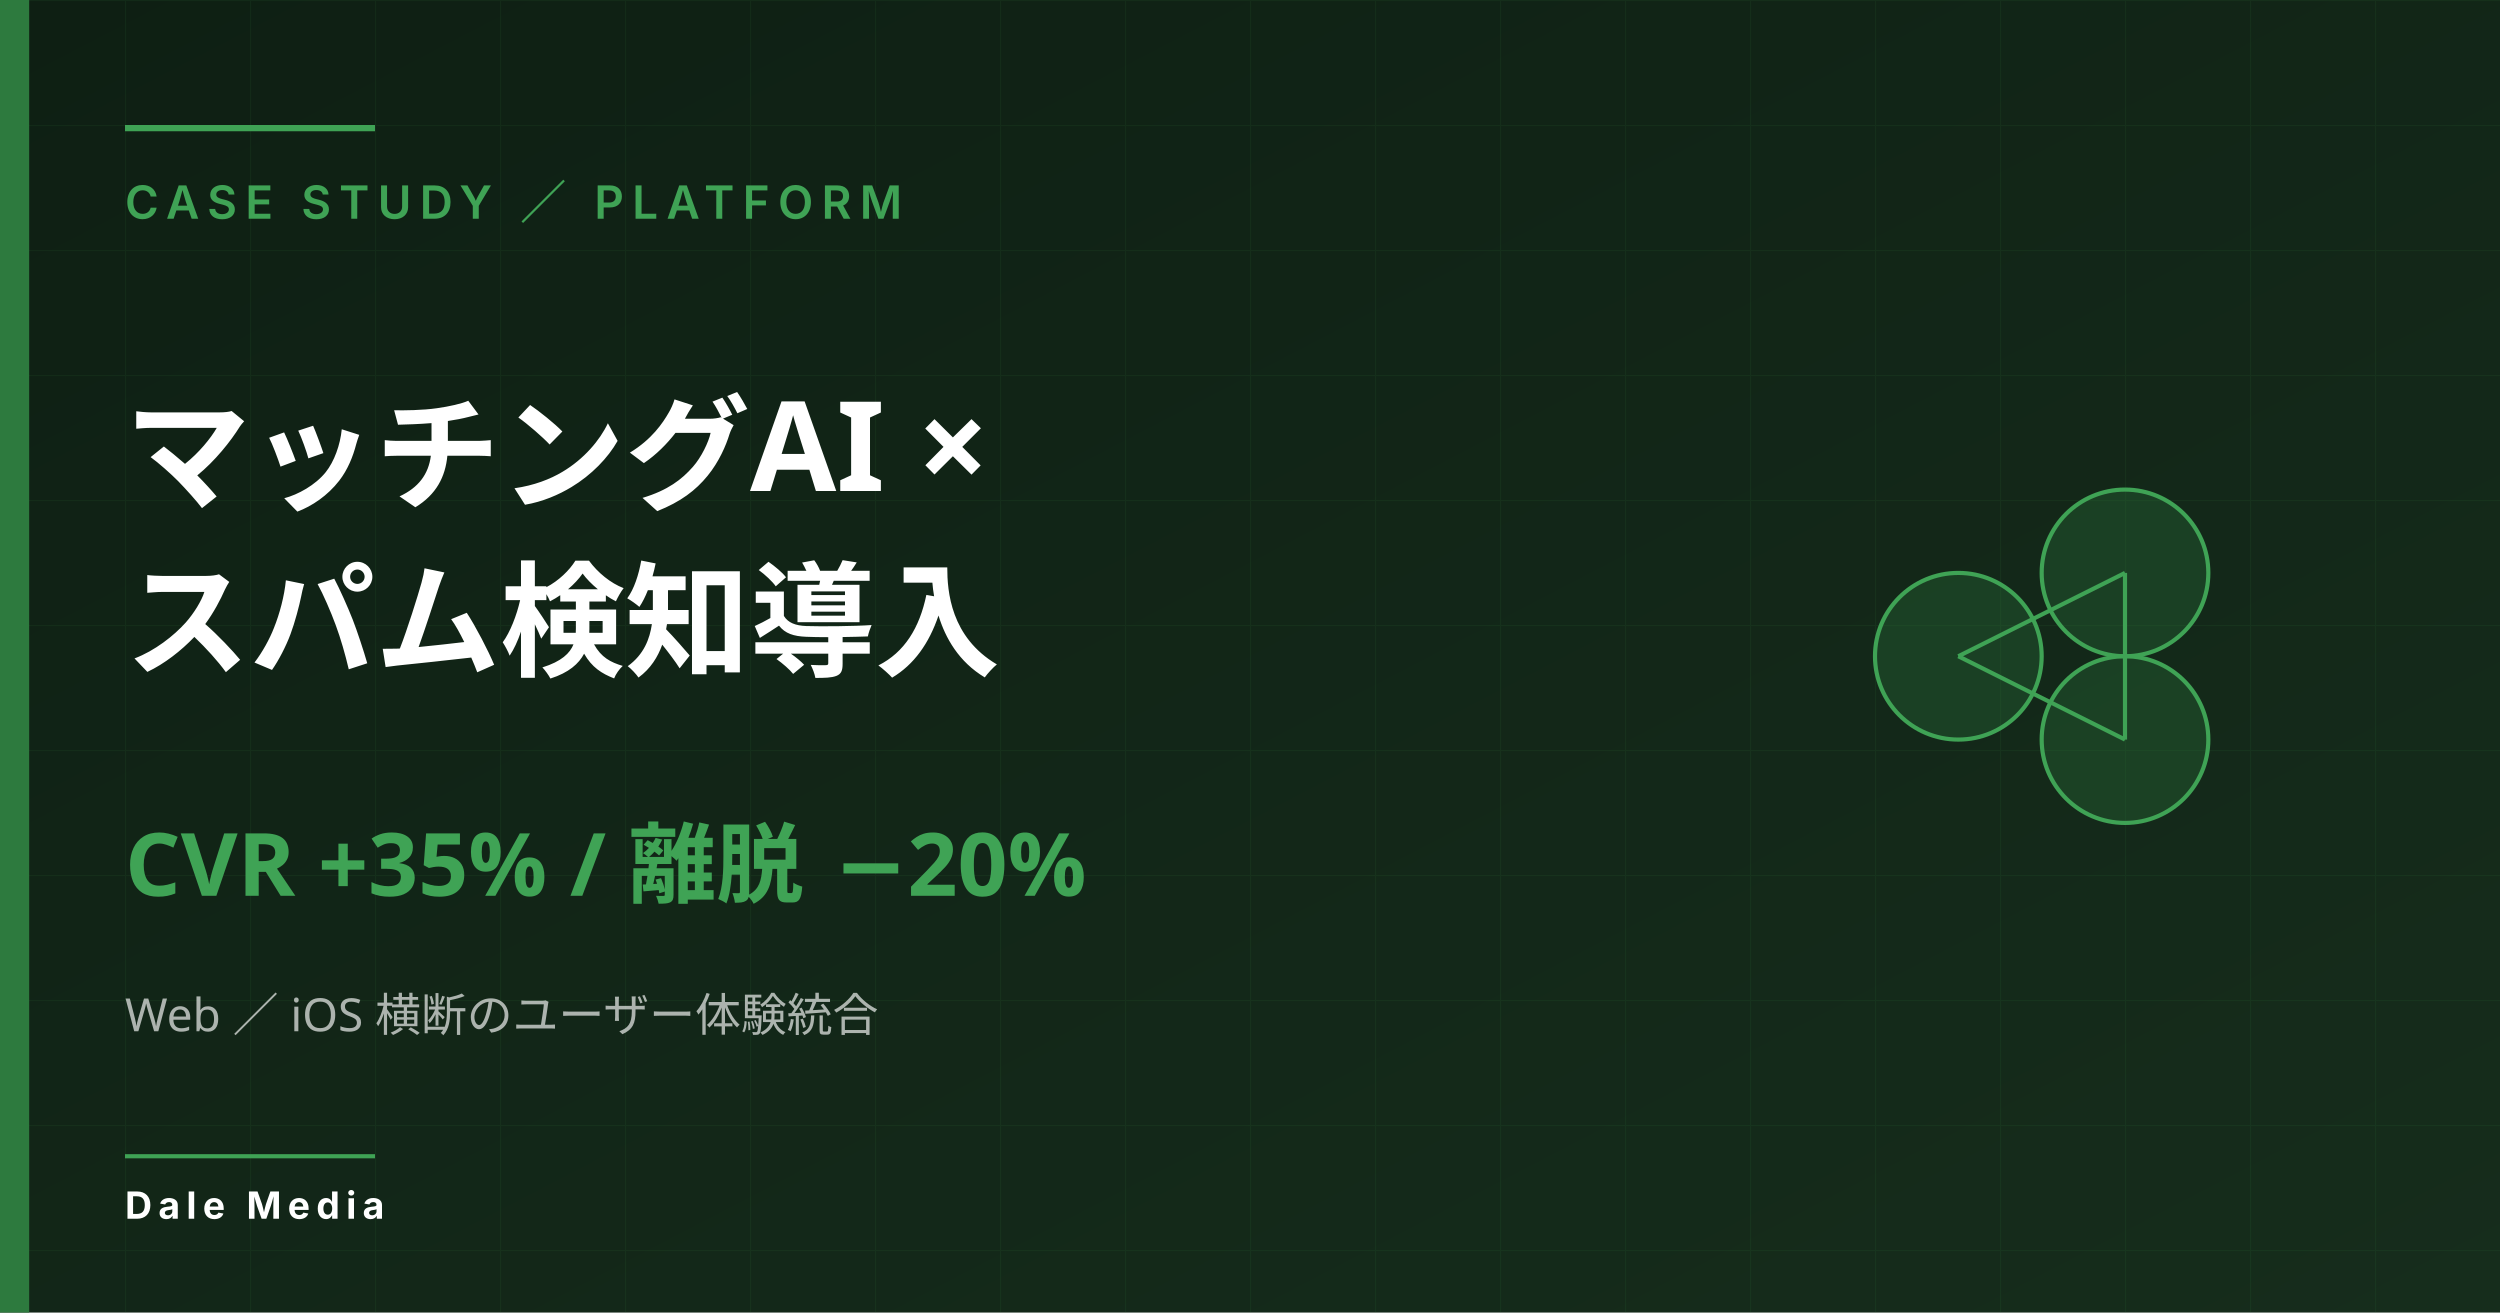
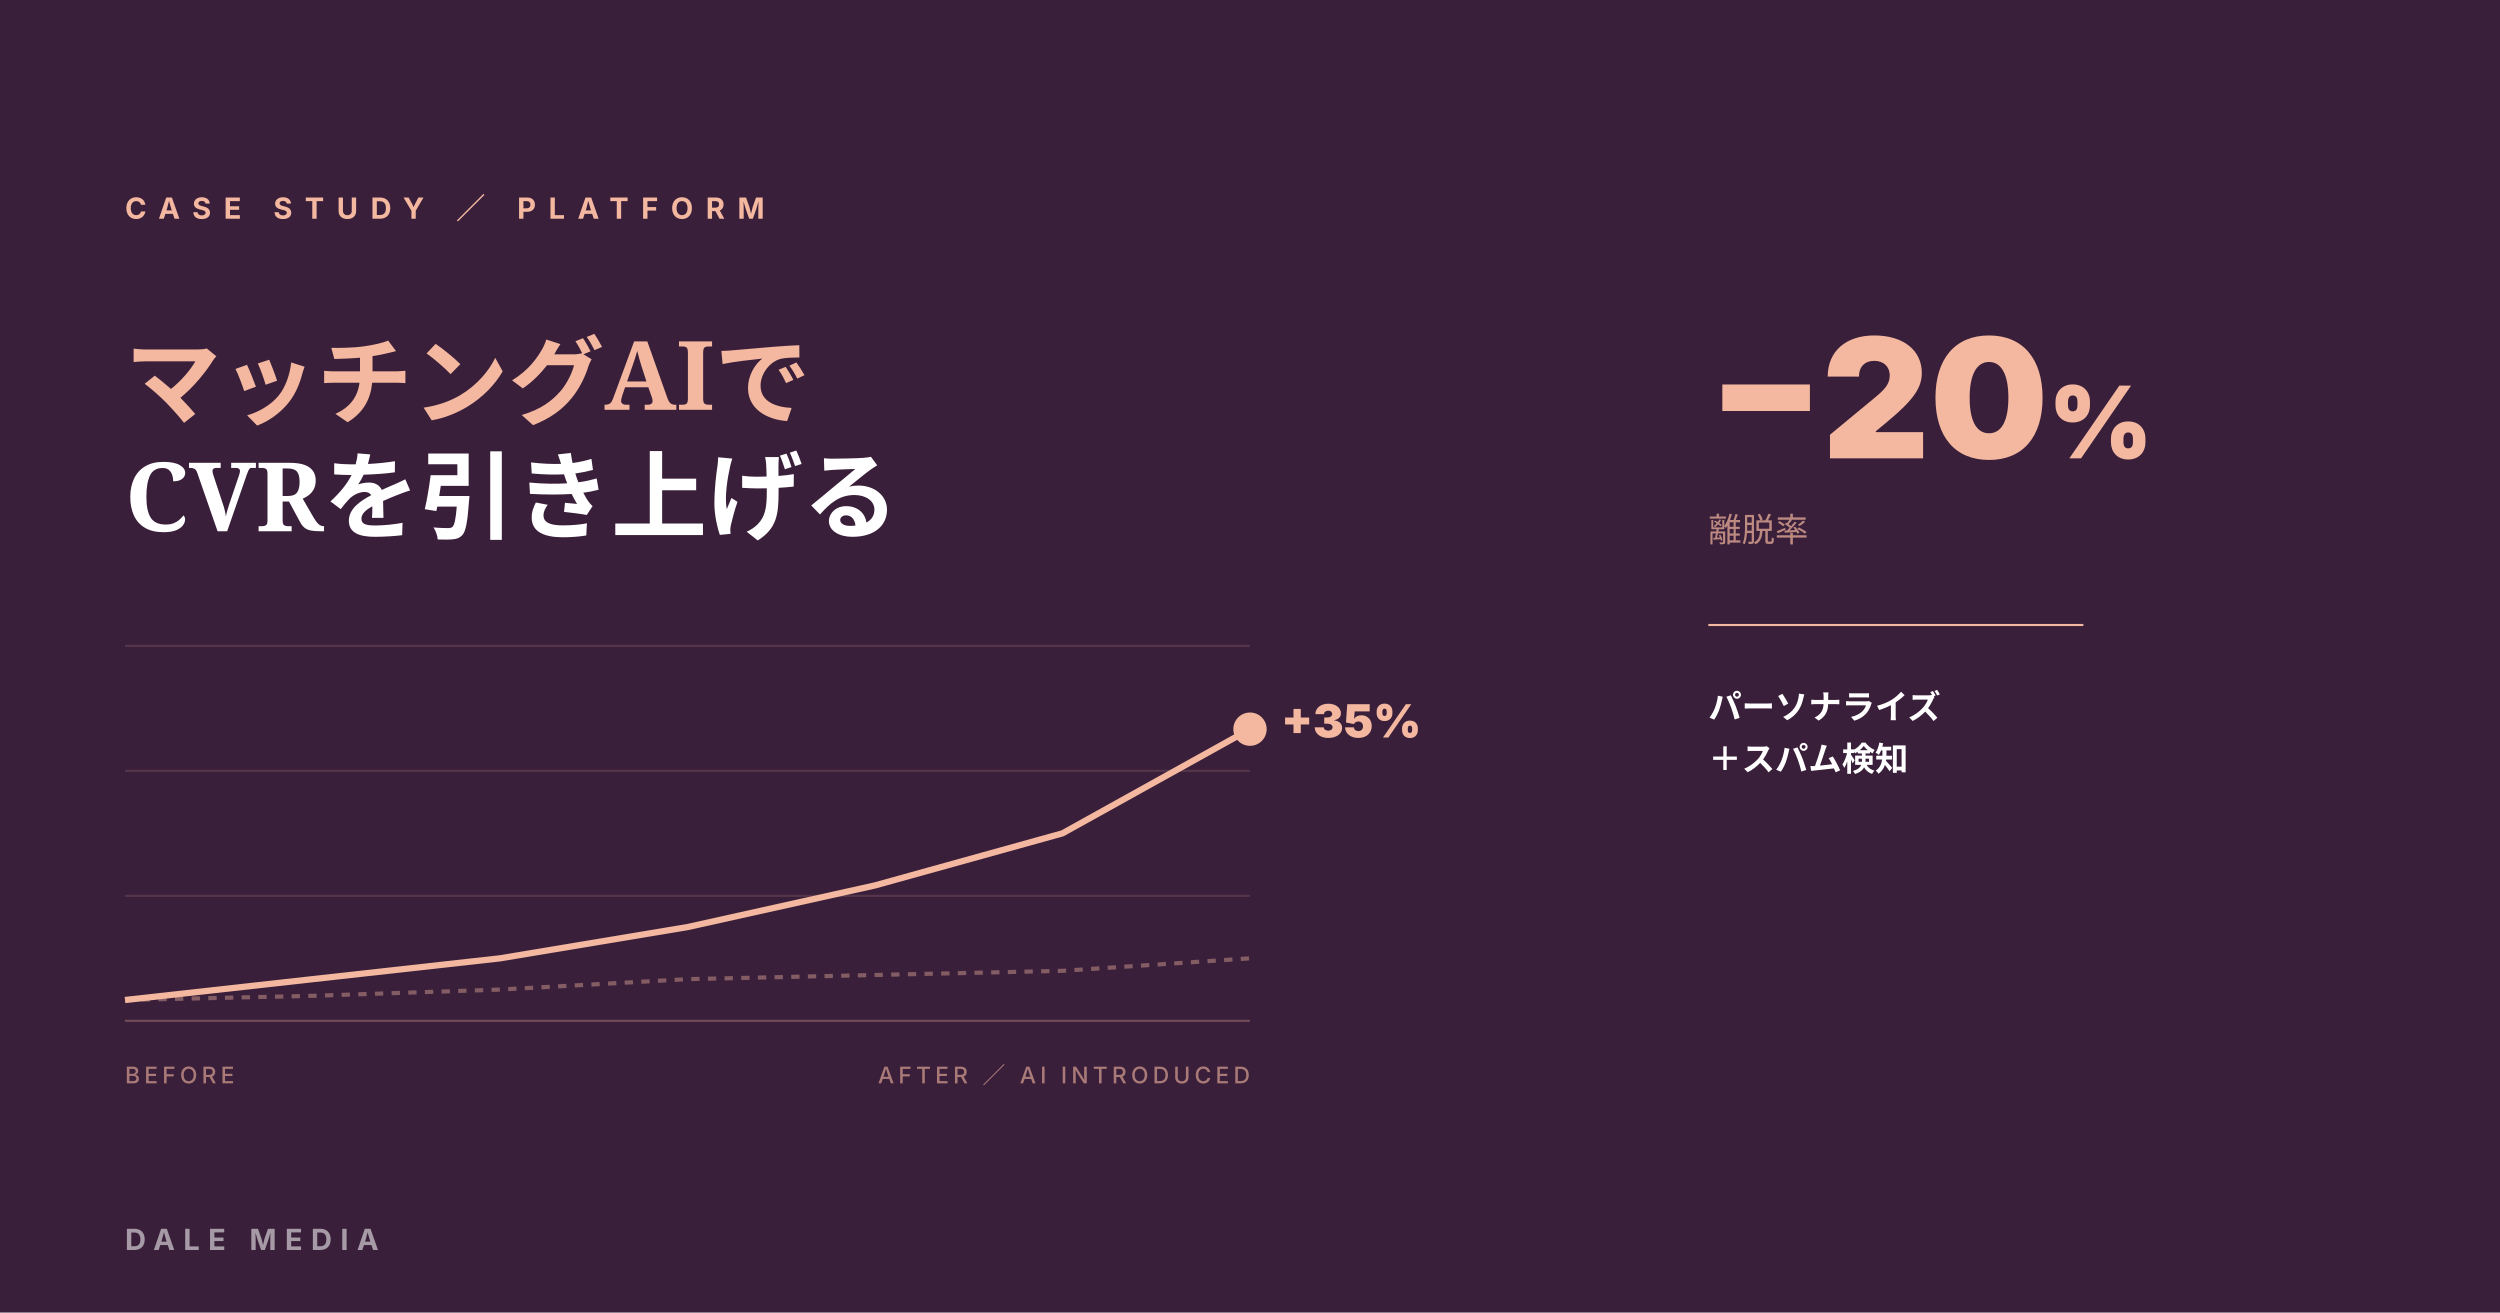
<svg xmlns="http://www.w3.org/2000/svg" viewBox="0 0 1200 630" preserveAspectRatio="xMidYMid slice">
-   <defs>
-     <linearGradient id="bg2" x1="0" y1="0" x2="1" y2="1">
-       <stop offset="0%" stop-color="#0e1f13" />
-       <stop offset="100%" stop-color="#162d1c" />
-     </linearGradient>
-     <pattern id="g2" width="60" height="60" patternUnits="userSpaceOnUse">
-       <path d="M 60 0 L 0 0 0 60" fill="none" stroke="rgba(63,163,85,0.08)" stroke-width="1" />
-     </pattern>
-   </defs>
-   <rect width="1200" height="630" fill="url(#bg2)" />
-   <rect width="1200" height="630" fill="url(#g2)" />
-   <rect x="0" y="0" width="14" height="630" fill="#2d7a3e" />
-   <rect x="60" y="60" width="120" height="3" fill="#3fa355" />
-   <text x="60" y="105" font-family="Inter, 'Noto Sans JP', sans-serif" font-size="22" font-weight="600" fill="#3fa355" letter-spacing="4">CASE STUDY ／ PLATFORM</text>
-   <text x="60" y="240" font-family="'Noto Sans JP', sans-serif" font-size="60" font-weight="900" fill="#ffffff">マッチングAI ×</text>
-   <text x="60" y="320" font-family="'Noto Sans JP', sans-serif" font-size="60" font-weight="900" fill="#ffffff">スパム検知導入</text>
-   <text x="60" y="430" font-family="'Noto Sans JP', sans-serif" font-size="42" font-weight="700" fill="#3fa355">CVR +35% / 離脱 −20%</text>
-   <text x="60" y="495" font-family="'Noto Sans JP', sans-serif" font-size="22" font-weight="500" fill="rgba(255,255,255,0.65)">Web ／ iOS 横断のユーザー体験統合</text>
-   <line x1="60" y1="555" x2="180" y2="555" stroke="#3fa355" stroke-width="2" />
-   <text x="60" y="585" font-family="Inter, 'Noto Sans JP', sans-serif" font-size="18" font-weight="700" fill="#ffffff" letter-spacing="3">Dale Media</text>
-   <g transform="translate(880, 215)">
-     <circle cx="60" cy="100" r="40" fill="rgba(45,122,62,0.3)" stroke="#3fa355" stroke-width="2" />
-     <circle cx="140" cy="60" r="40" fill="rgba(45,122,62,0.3)" stroke="#3fa355" stroke-width="2" />
-     <circle cx="140" cy="140" r="40" fill="rgba(45,122,62,0.3)" stroke="#3fa355" stroke-width="2" />
-     <line x1="60" y1="100" x2="140" y2="60" stroke="#3fa355" stroke-width="2" />
-     <line x1="60" y1="100" x2="140" y2="140" stroke="#3fa355" stroke-width="2" />
-     <line x1="140" y1="60" x2="140" y2="140" stroke="#3fa355" stroke-width="2" />
+   <rect width="1200" height="630" fill="#3a1f3a" />
+   <rect x="0" y="0" width="1200" height="630" fill="url(#gp)" opacity="0" />
+   <text x="60" y="105" font-family="Inter, 'Noto Sans JP', sans-serif" font-size="14" font-weight="700" fill="#f4b8a0" letter-spacing="6">CASE STUDY ／ PLATFORM</text>
+   <text x="60" y="200" font-family="'Noto Serif JP', serif" font-size="46" font-weight="900" fill="#f4b8a0">マッチングAIで</text>
+   <text x="60" y="255" font-family="'Noto Serif JP', serif" font-size="46" font-weight="900" fill="#ffffff">CVRを引き上げる</text>
+   <g transform="translate(60, 310)">
+     <line x1="0" y1="180" x2="540" y2="180" stroke="rgba(244,184,160,0.3)" stroke-width="1" />
+     <line x1="0" y1="120" x2="540" y2="120" stroke="rgba(244,184,160,0.15)" stroke-width="1" />
+     <line x1="0" y1="60" x2="540" y2="60" stroke="rgba(244,184,160,0.15)" stroke-width="1" />
+     <line x1="0" y1="0" x2="540" y2="0" stroke="rgba(244,184,160,0.15)" stroke-width="1" />
+     <polyline points="0,170 90,160 180,150 270,135 360,115 450,90 540,40" fill="none" stroke="#f4b8a0" stroke-width="3" />
+     <polyline points="0,170 90,168 180,165 270,160 360,158 450,156 540,150" fill="none" stroke="rgba(244,184,160,0.4)" stroke-width="2" stroke-dasharray="4 4" />
+     <circle cx="540" cy="40" r="8" fill="#f4b8a0" />
+     <text x="555" y="44" font-family="Inter, sans-serif" font-size="22" font-weight="900" fill="#f4b8a0">+35%</text>
+     <text x="0" y="210" font-family="Inter, sans-serif" font-size="11" font-weight="500" fill="rgba(244,184,160,0.6)" letter-spacing="2">BEFORE</text>
+     <text x="540" y="210" font-family="Inter, sans-serif" font-size="11" font-weight="500" fill="rgba(244,184,160,0.6)" letter-spacing="2" text-anchor="end">AFTER ／ AI INTRODUCED</text>
  </g>
+   <g transform="translate(820, 220)">
+     <text x="0" y="0" font-family="Inter, sans-serif" font-size="80" font-weight="900" fill="#f4b8a0">−20<tspan font-size="48">%</tspan>
+     </text>
+     <text x="0" y="40" font-family="'Noto Sans JP', sans-serif" font-size="16" font-weight="500" fill="rgba(244,184,160,0.7)">離脱率</text>
+     <line x1="0" y1="80" x2="180" y2="80" stroke="#f4b8a0" stroke-width="1" />
+     <text x="0" y="125" font-family="'Noto Sans JP', sans-serif" font-size="16" font-weight="700" fill="#ffffff">パーソナライズ</text>
+     <text x="0" y="150" font-family="'Noto Sans JP', sans-serif" font-size="16" font-weight="700" fill="#ffffff">＋スパム検知</text>
+   </g>
+   <text x="60" y="600" font-family="Inter, sans-serif" font-size="14" font-weight="700" fill="rgba(255,255,255,0.55)" letter-spacing="4">DALE MEDIA</text>
</svg>
